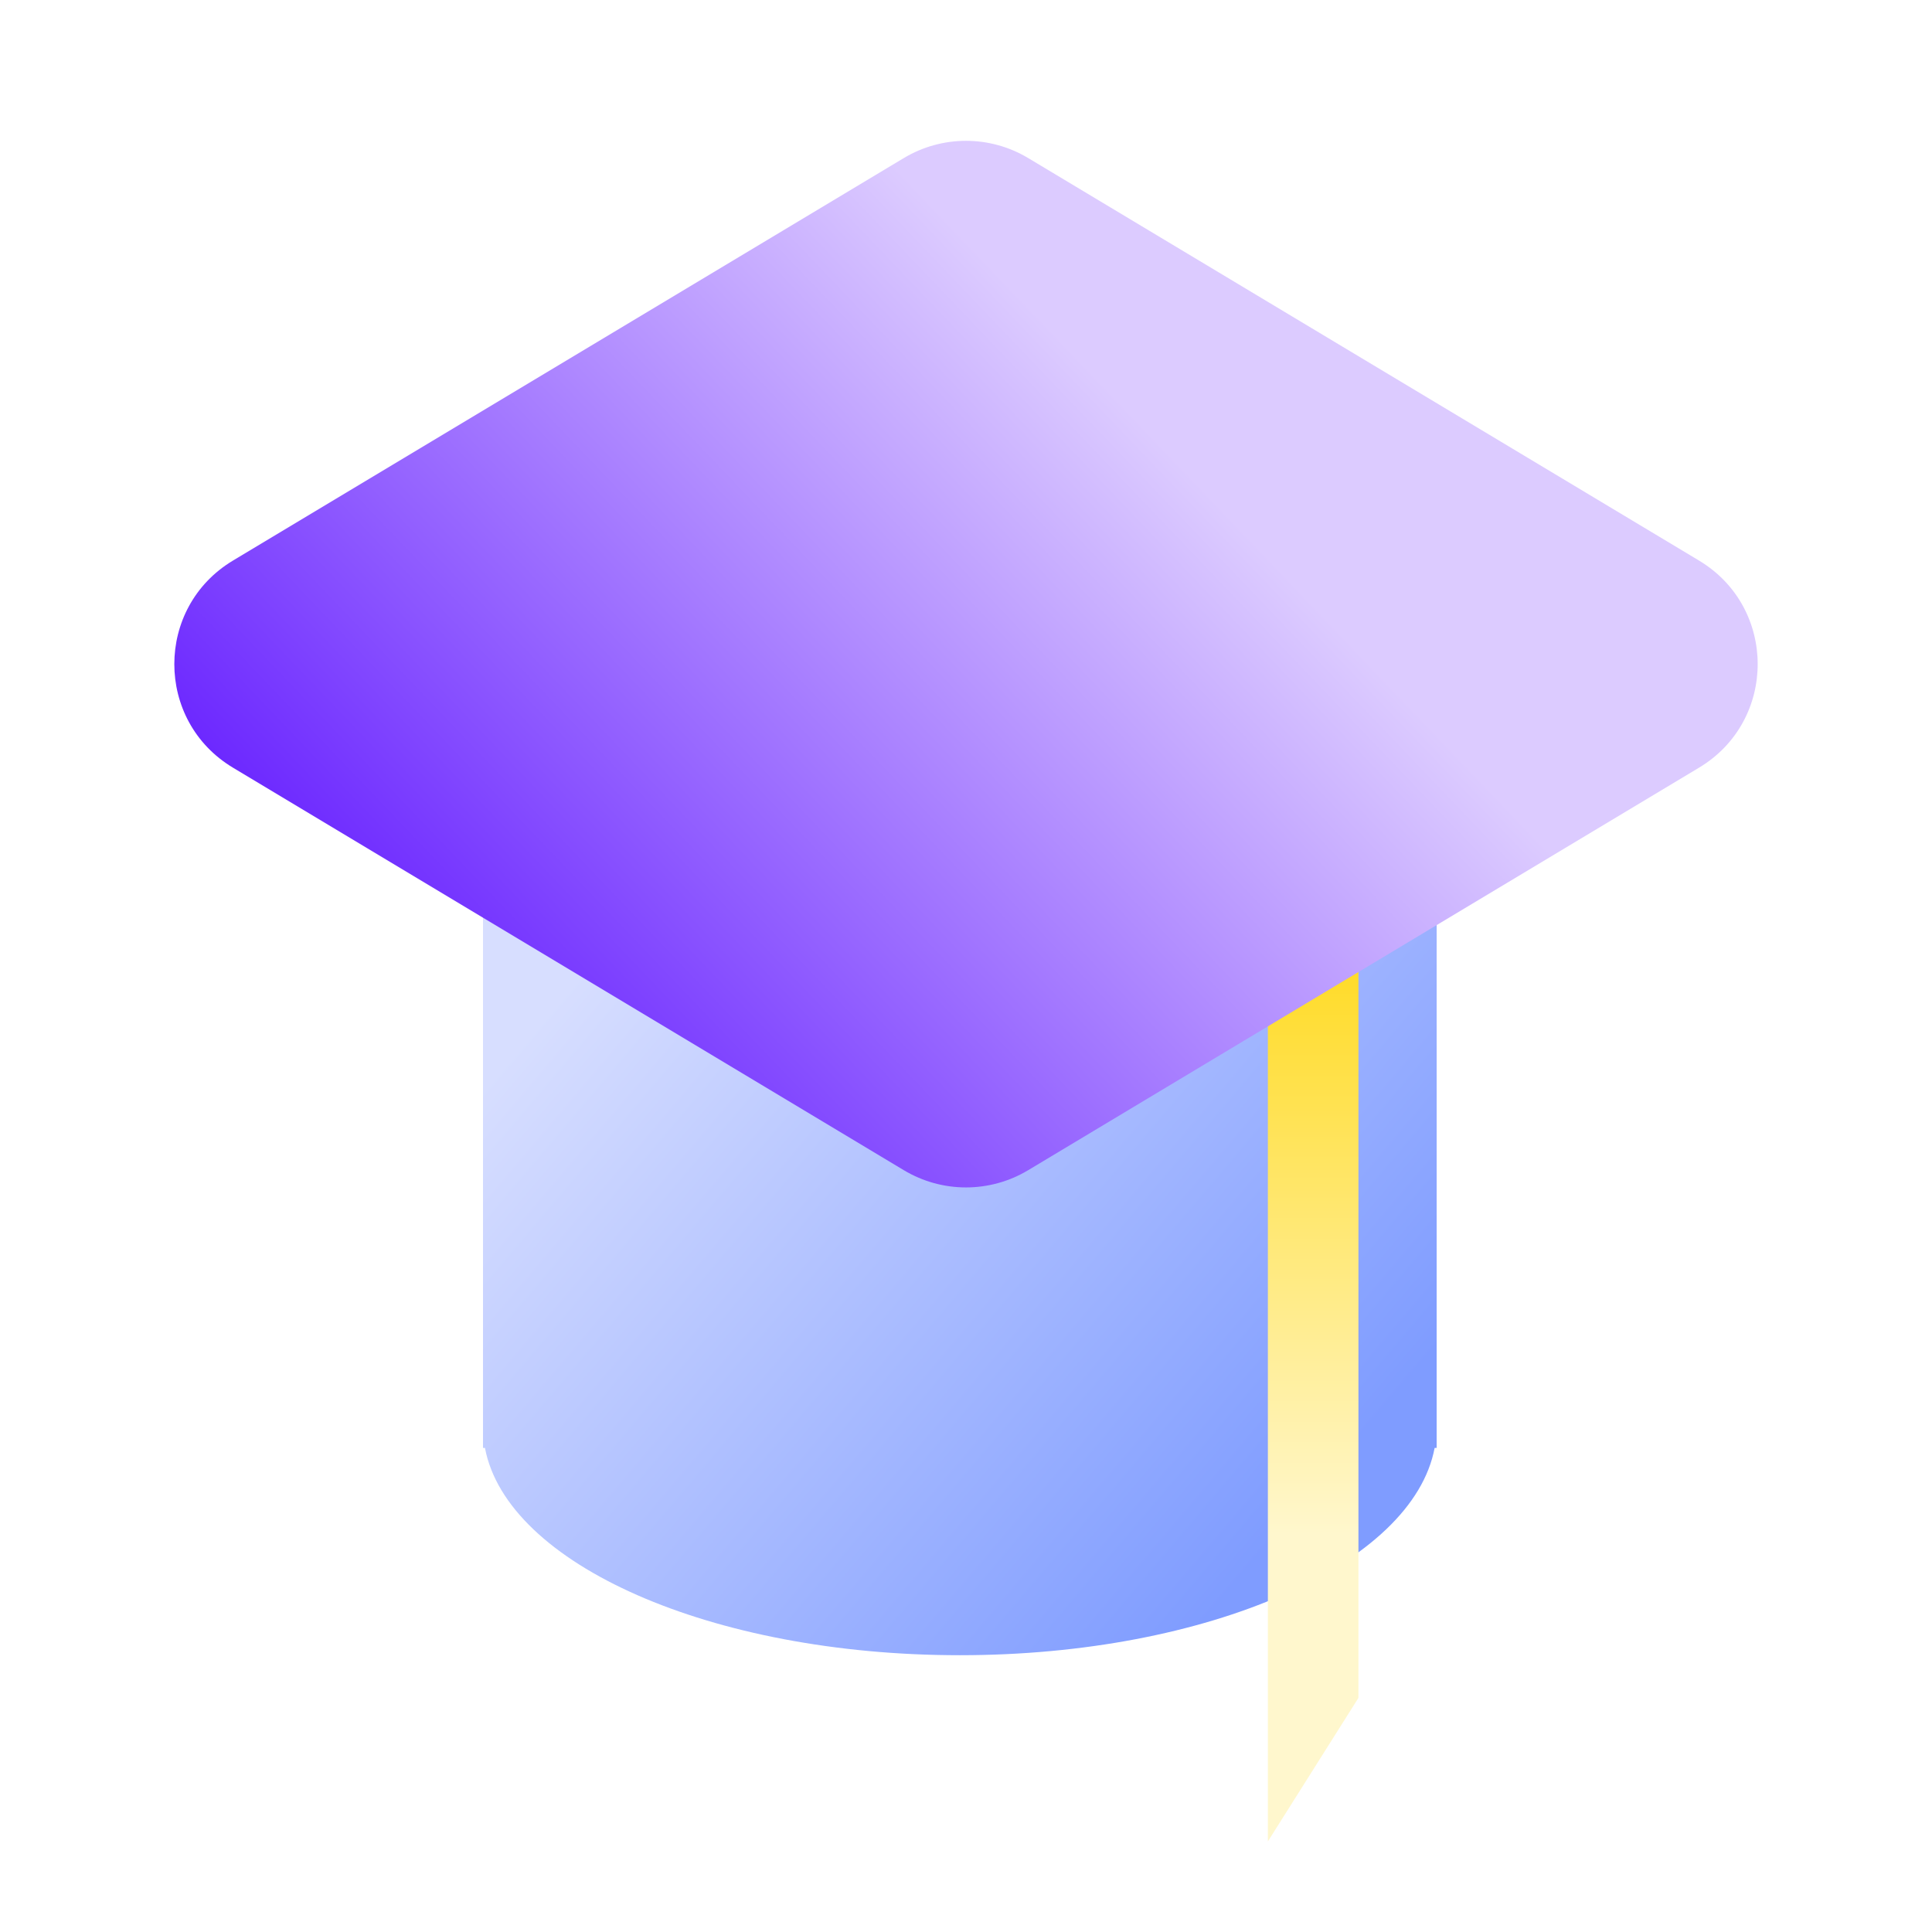
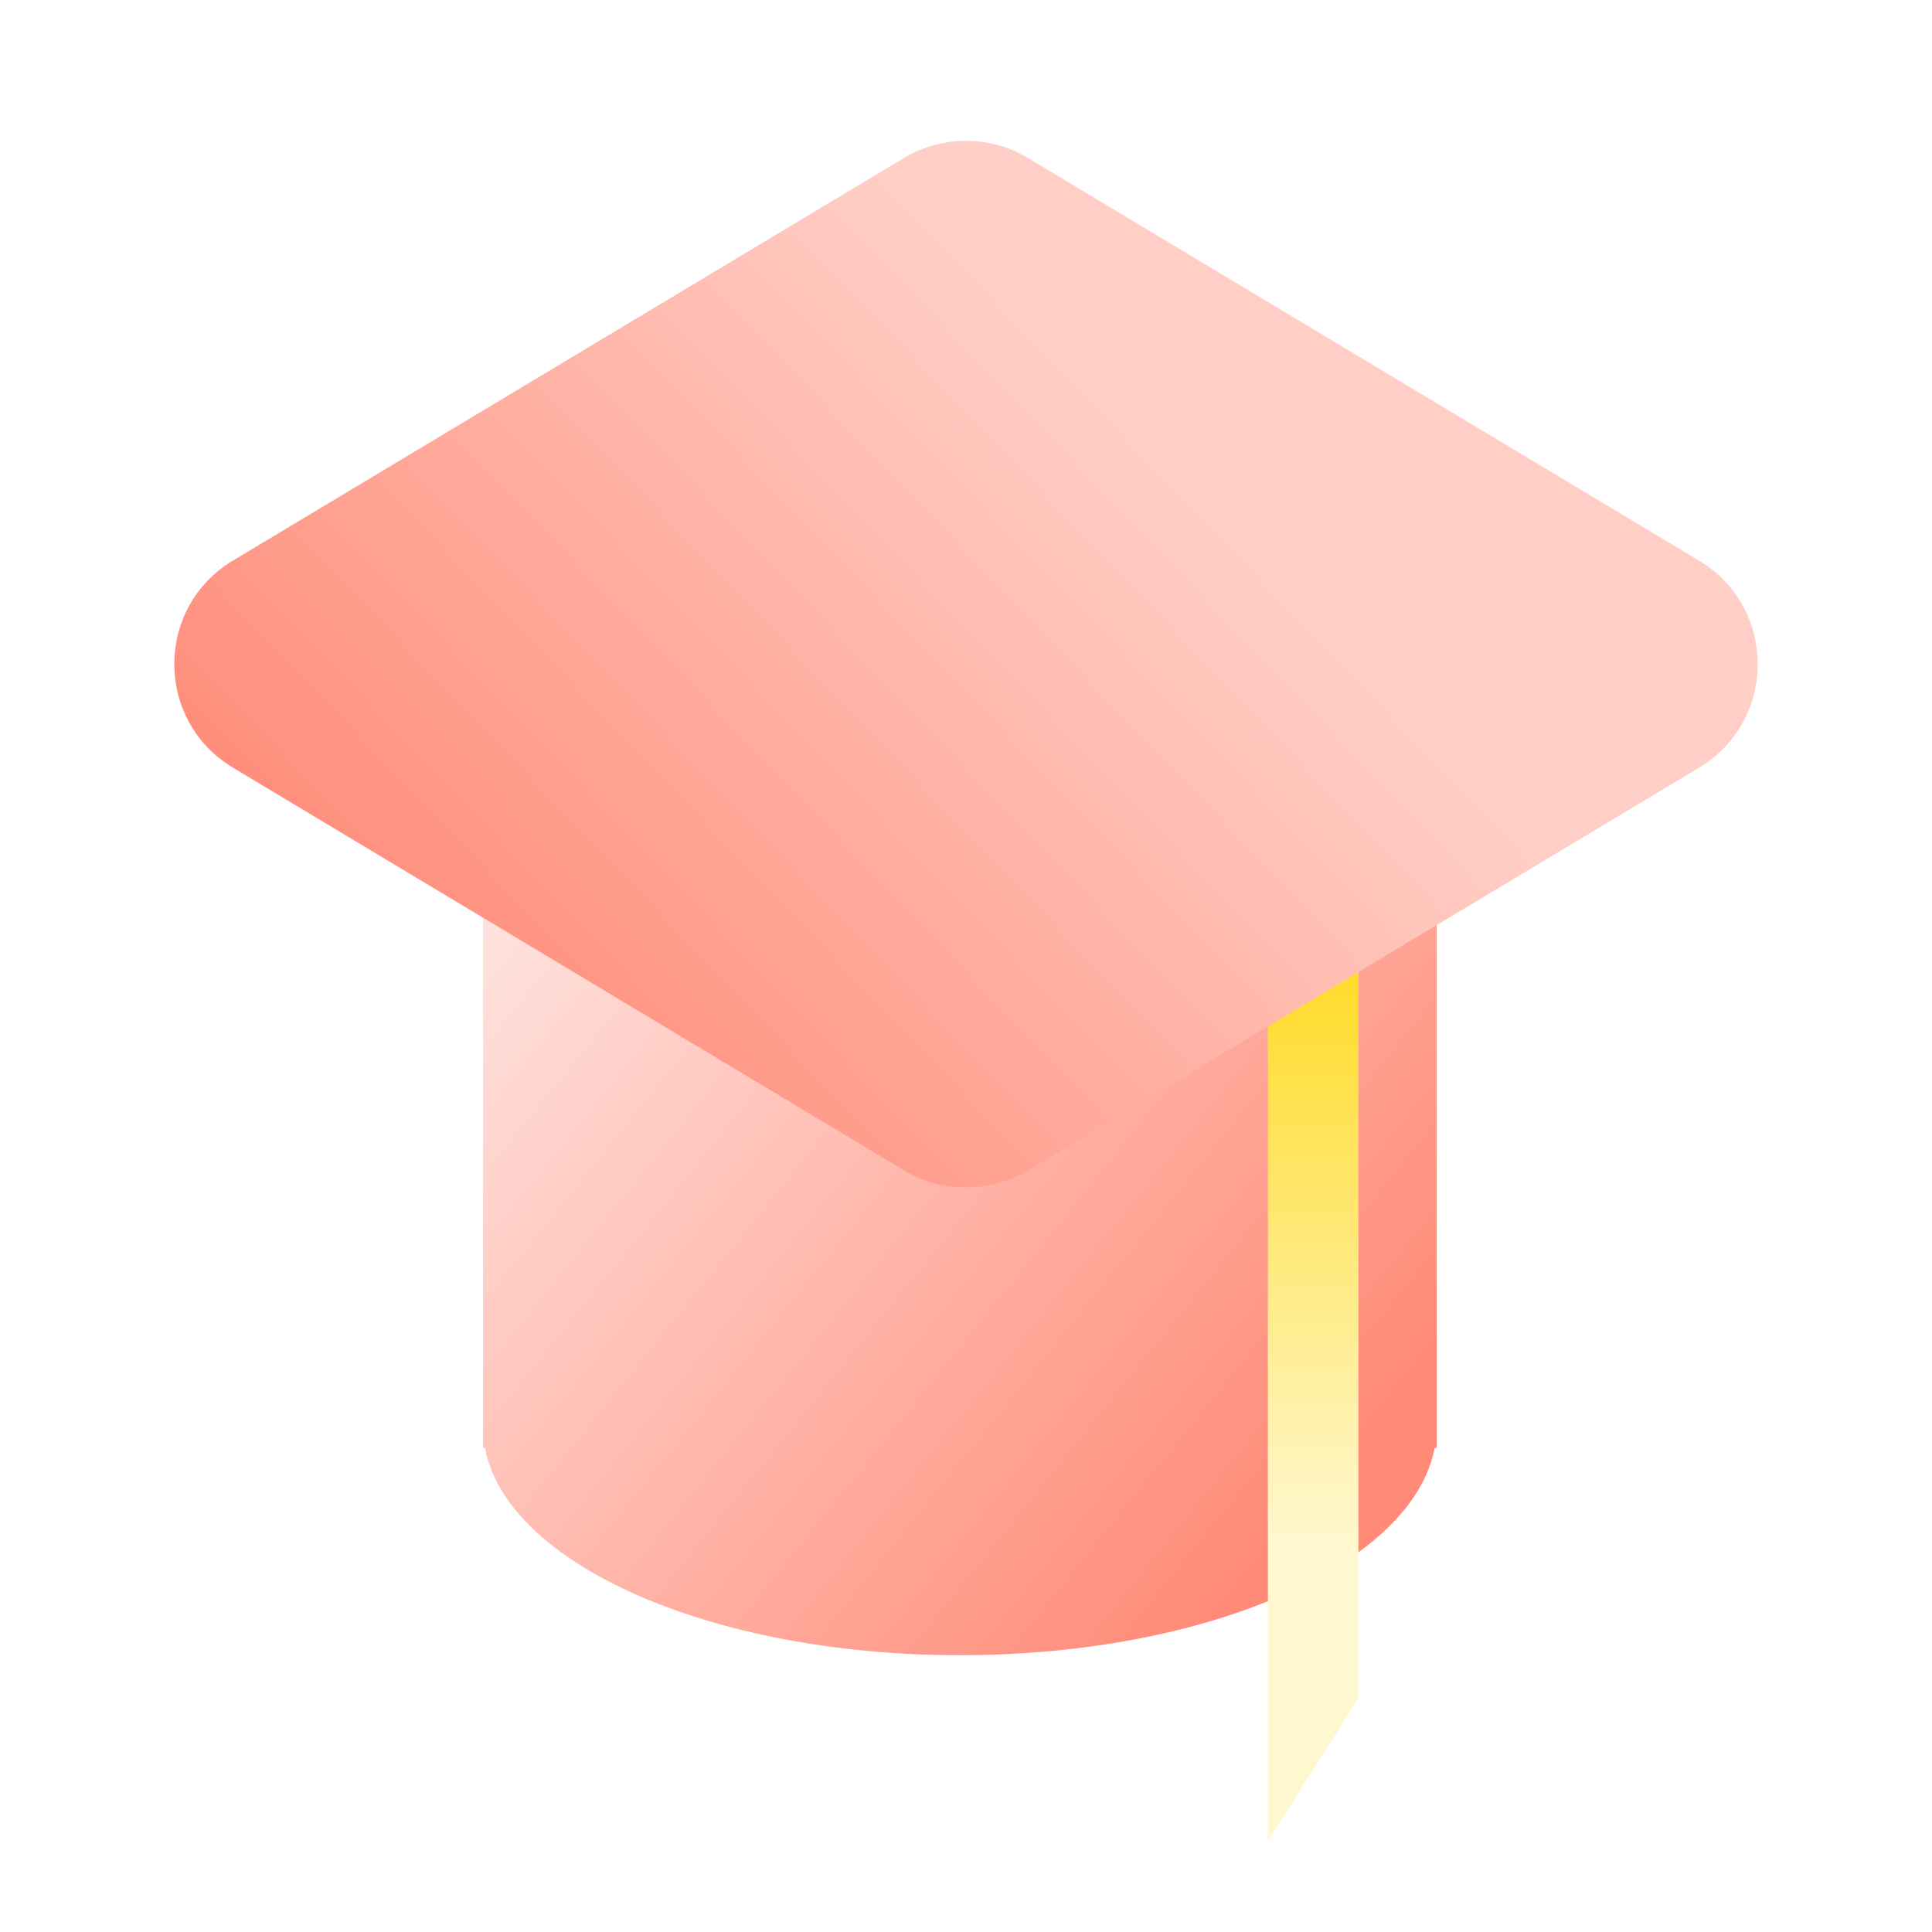
<svg xmlns="http://www.w3.org/2000/svg" width="64" height="64" viewBox="0 0 64 64" fill="none">
  <path d="M30 33L17 24L32 15L46.5 24L30 33Z" stroke="black" />
-   <path d="M47.591 47.964H47.524C46.799 51.814 40.034 54.831 31.795 54.831C23.556 54.831 16.791 51.814 16.065 47.964H16V15H47.591V47.964Z" fill="url(#paint0_linear_1_2)" />
-   <path d="M42 25H45V56.245L42 61V25Z" fill="url(#paint1_linear_1_2)" />
-   <path d="M7.717 25.43C5.127 23.876 5.127 20.124 7.717 18.57L29.942 5.235C31.209 4.475 32.791 4.475 34.058 5.235L56.283 18.57C58.873 20.124 58.873 23.876 56.283 25.43L34.058 38.765C32.791 39.525 31.209 39.525 29.942 38.765L7.717 25.43Z" fill="url(#paint2_linear_1_2)" />
+   <path d="M47.591 47.964H47.524C46.799 51.814 40.034 54.831 31.795 54.831C23.556 54.831 16.791 51.814 16.065 47.964H16V15H47.591V47.964Z" fill="url(#paint0_linear_0_1)" />
+   <path d="M42 25H45V56.245L42 61V25Z" fill="url(#paint1_linear_0_1)" />
+   <path d="M7.717 25.43C5.127 23.876 5.127 20.124 7.717 18.57L29.942 5.235C31.209 4.475 32.791 4.475 34.058 5.235L56.283 18.57C58.873 20.124 58.873 23.876 56.283 25.43L34.058 38.765C32.791 39.525 31.209 39.525 29.942 38.765L7.717 25.43Z" fill="url(#paint2_linear_0_1)" />
  <defs>
-     <linearGradient id="paint0_linear_1_2" x1="44.844" y1="47.964" x2="22.181" y2="28.734" gradientUnits="userSpaceOnUse">
-       <stop stop-color="#7F9CFF" />
-       <stop offset="1" stop-color="#D7DEFF" />
+     <linearGradient id="paint0_linear_0_1" x1="44.844" y1="47.964" x2="14.501" y2="23.499" gradientUnits="userSpaceOnUse">
+       <stop stop-color="#FF8A77" />
+       <stop offset="1" stop-color="#FFF1EF" />
    </linearGradient>
-     <linearGradient id="paint1_linear_1_2" x1="44.25" y1="27.038" x2="44.25" y2="50.811" gradientUnits="userSpaceOnUse">
+     <linearGradient id="paint1_linear_0_1" x1="44.25" y1="27.038" x2="44.25" y2="50.811" gradientUnits="userSpaceOnUse">
      <stop offset="0.12" stop-color="#FFD816" />
      <stop offset="1" stop-color="#FFF7CD" />
    </linearGradient>
-     <linearGradient id="paint2_linear_1_2" x1="38.818" y1="15.077" x2="15.985" y2="36.882" gradientUnits="userSpaceOnUse">
-       <stop stop-color="#DCCBFF" />
-       <stop offset="1" stop-color="#661FFF" />
+     <linearGradient id="paint2_linear_0_1" x1="38.818" y1="15.077" x2="15.985" y2="36.882" gradientUnits="userSpaceOnUse">
+       <stop stop-color="#FFCFC7" />
+       <stop offset="1" stop-color="#FF8A77" />
    </linearGradient>
  </defs>
</svg>
